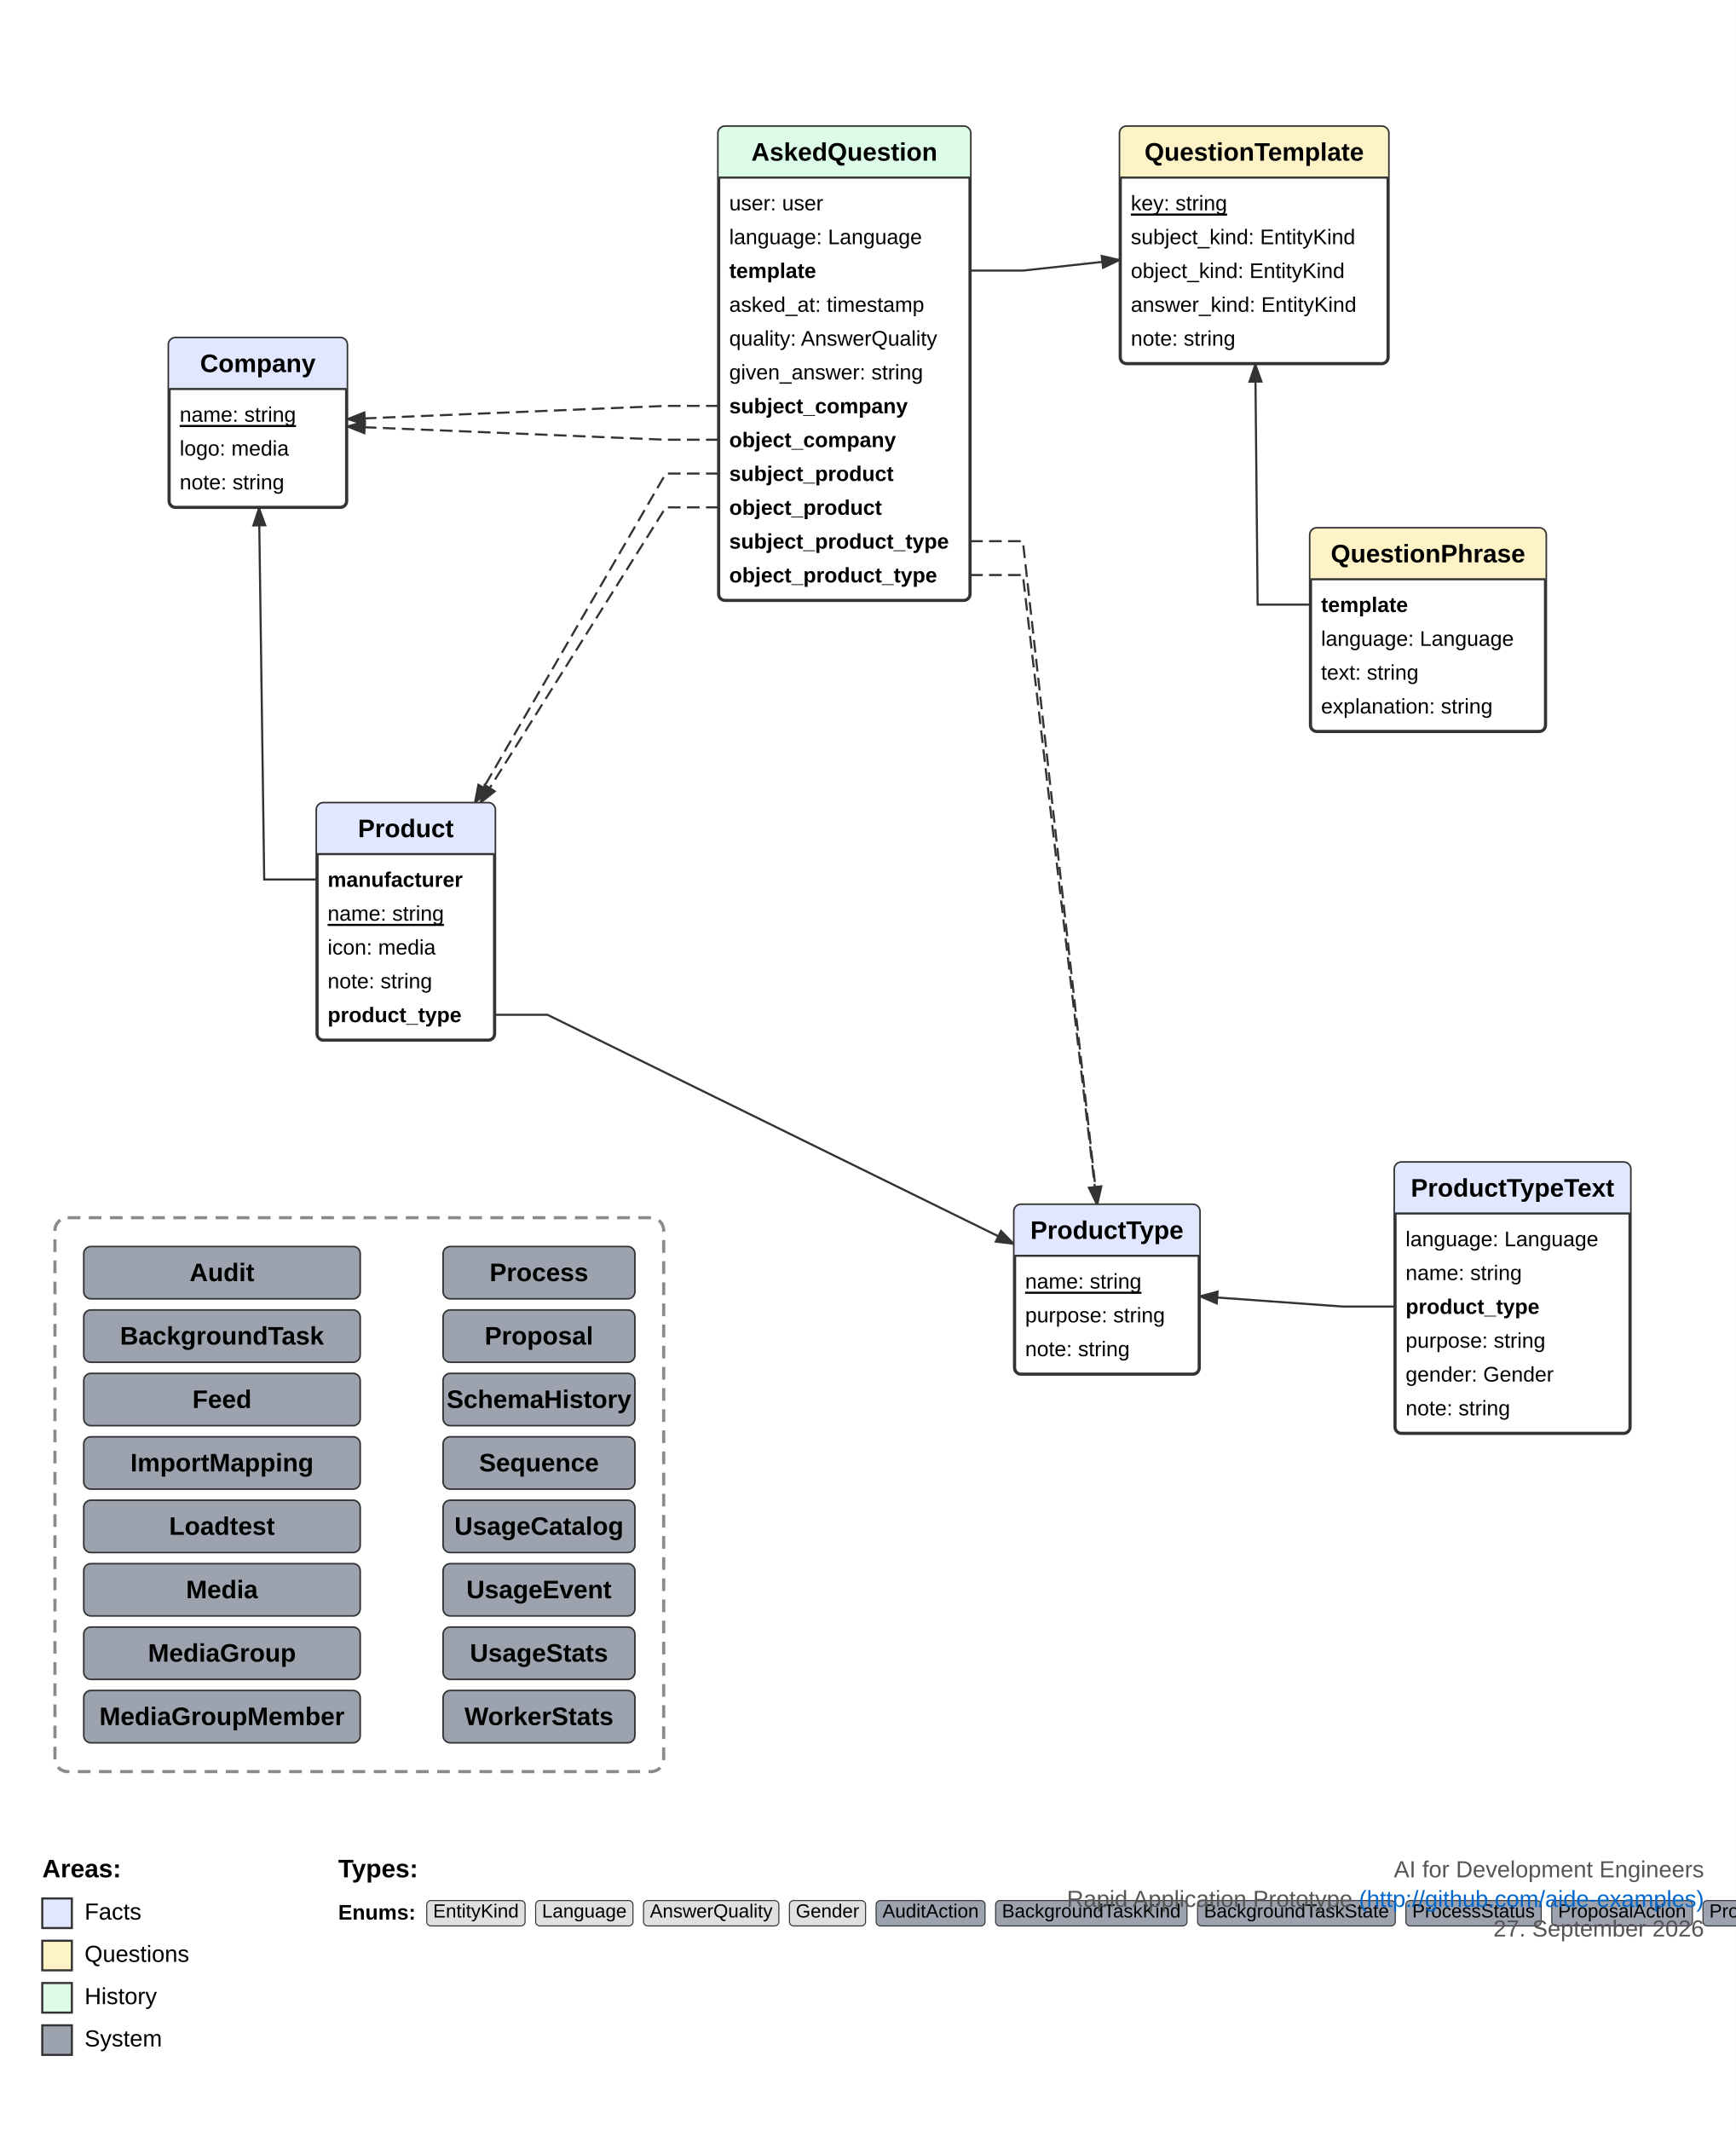
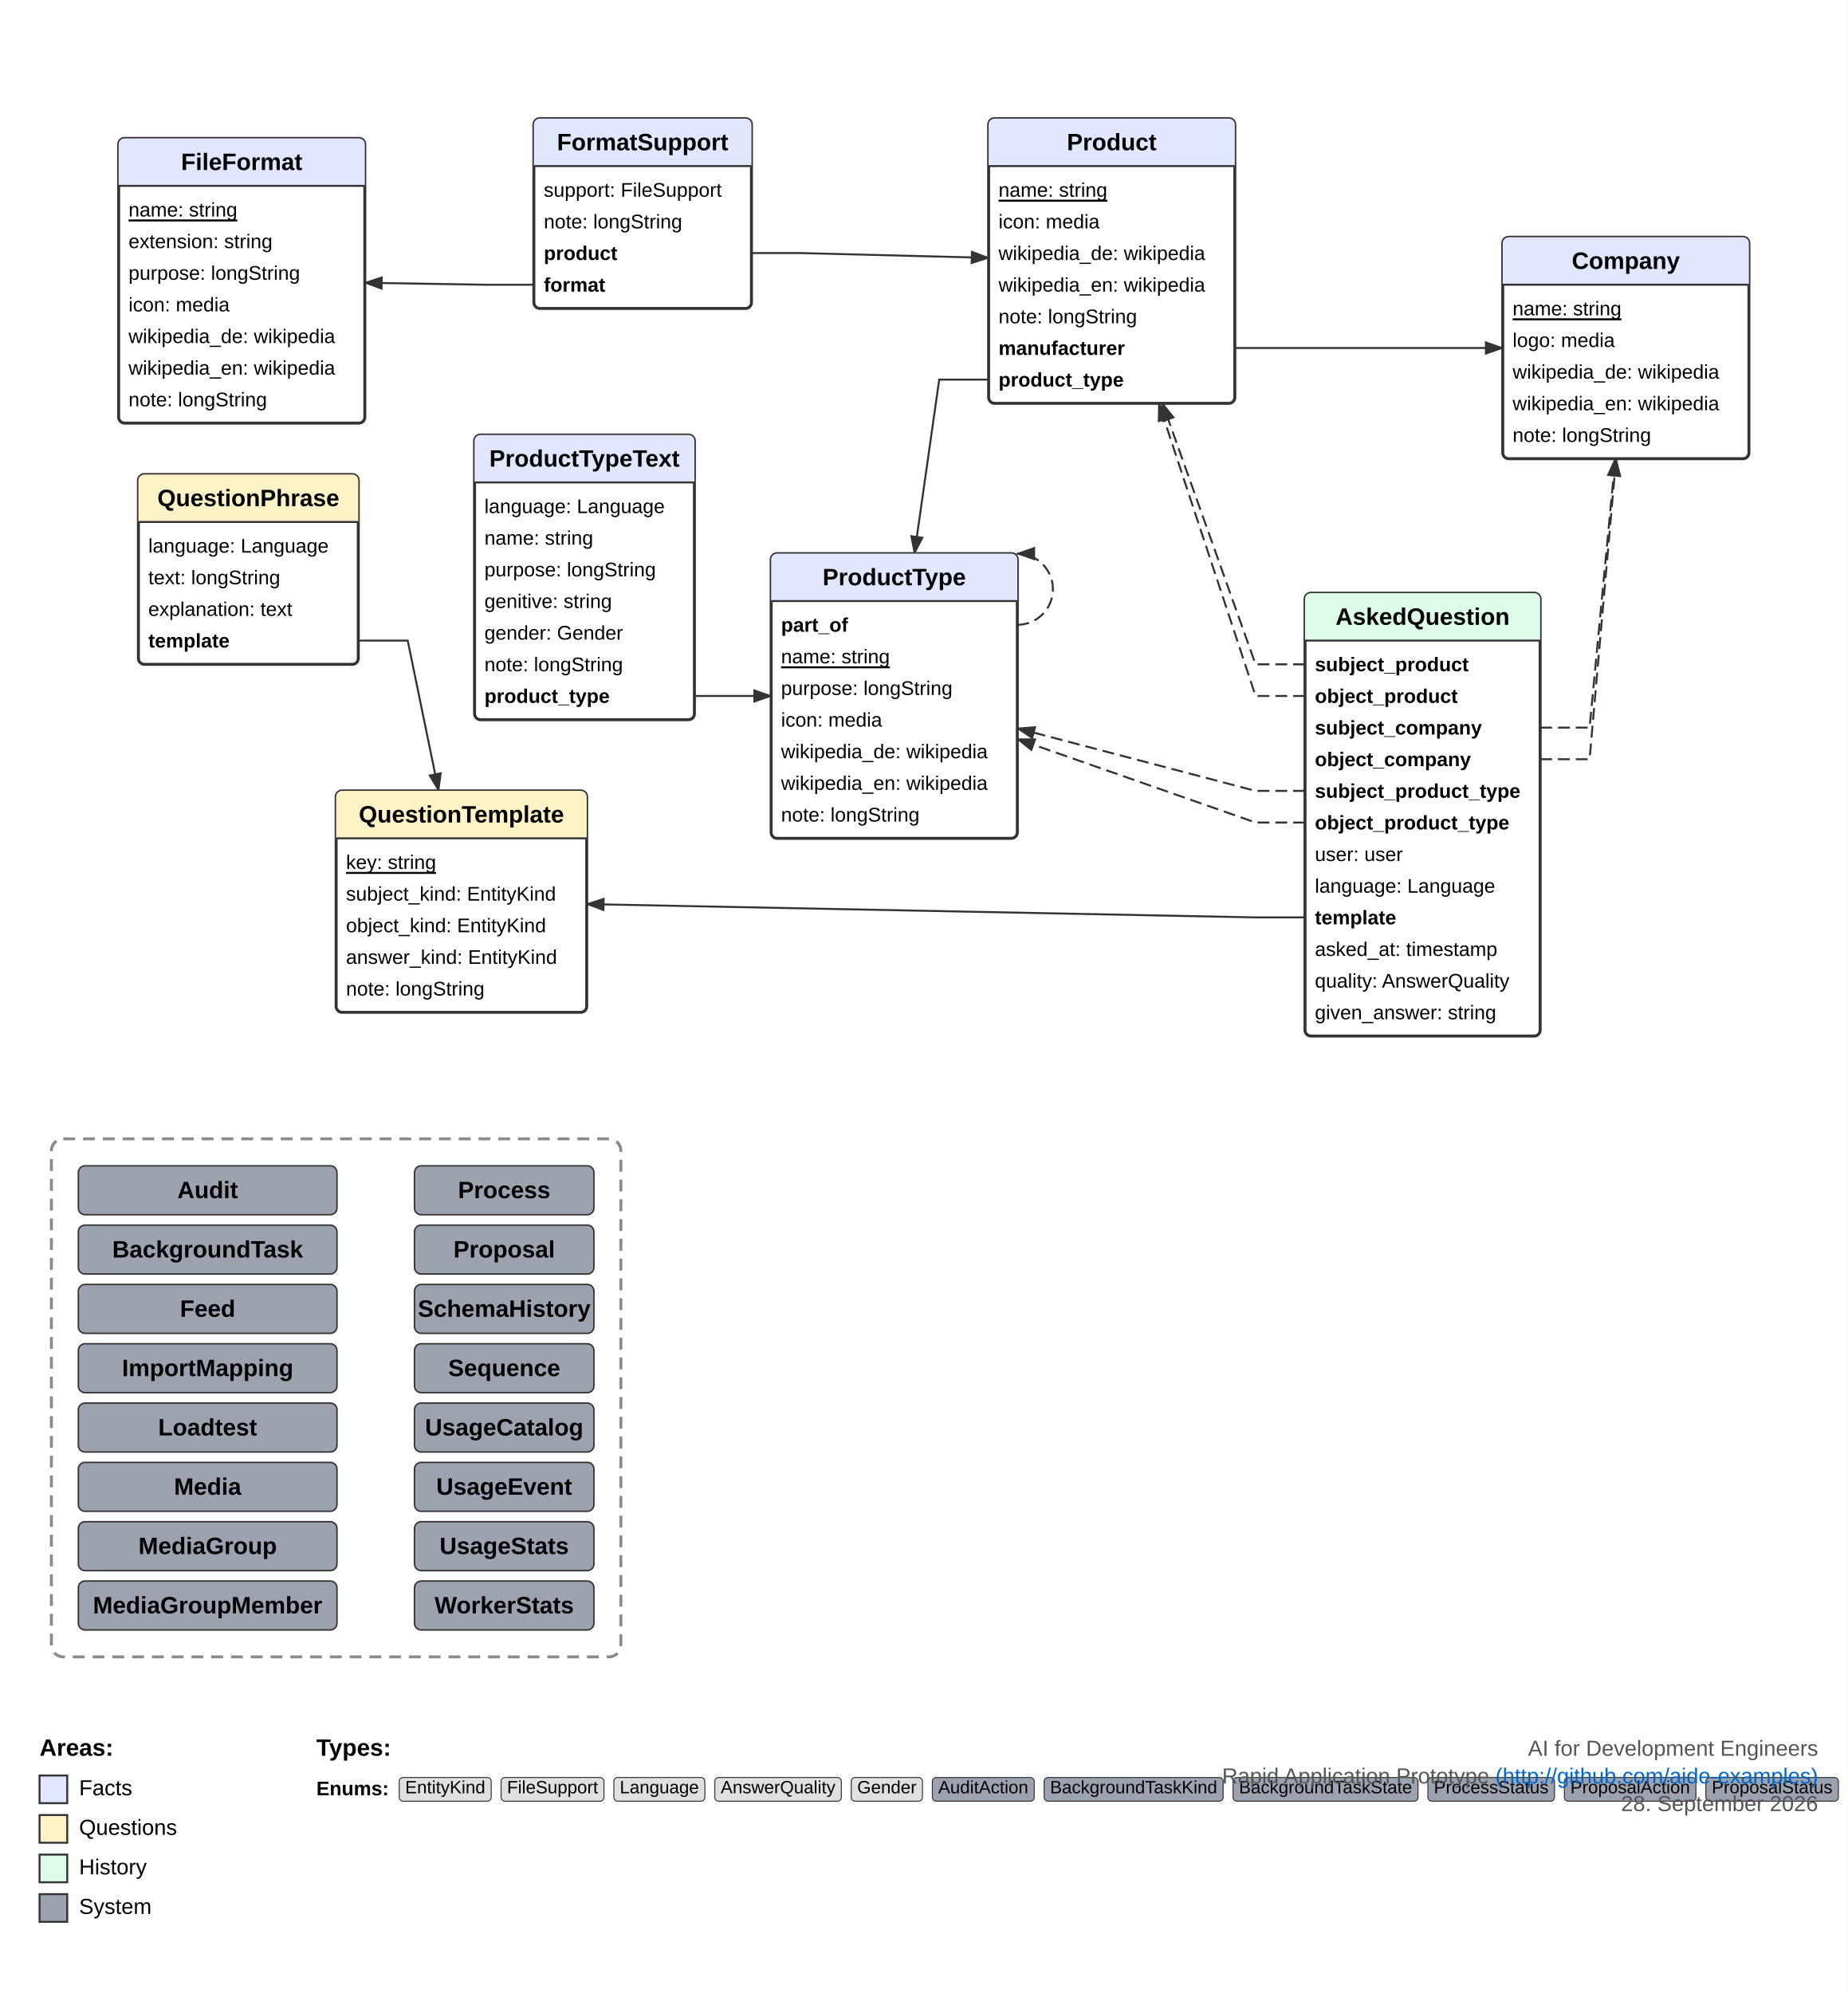
- <svg xmlns="http://www.w3.org/2000/svg" viewBox="0 0 821.201 1008" width="821.201" height="1008">
+ <svg xmlns="http://www.w3.org/2000/svg" viewBox="0 0 934.507 1008" width="934.507" height="1008">
  <defs>
    <marker id="arrowhead" markerWidth="10" markerHeight="7" refX="9" refY="3.5" orient="auto">
      <polygon points="0 0, 10 3.5, 0 7" fill="#333" />
    </marker>
    <clipPath id="clip-AskedQuestion">
-       <rect x="340" y="60" width="118.931" height="224" rx="3" />
+       <rect x="660" y="300" width="118.931" height="224" rx="3" />
    </clipPath>
    <clipPath id="clip-Company">
-       <rect x="80" y="160" width="84" height="80" rx="3" />
+       <rect x="760" y="120" width="124.507" height="112" rx="3" />
+     </clipPath>
+     <clipPath id="clip-FileFormat">
+       <rect x="60" y="70" width="124.507" height="144" rx="3" />
+     </clipPath>
+     <clipPath id="clip-FormatSupport">
+       <rect x="270" y="60" width="110.049" height="96" rx="3" />
    </clipPath>
    <clipPath id="clip-Product">
-       <rect x="150" y="380" width="84" height="112" rx="3" />
+       <rect x="500" y="60" width="124.507" height="144" rx="3" />
    </clipPath>
    <clipPath id="clip-ProductType">
-       <rect x="480" y="570" width="87.371" height="80" rx="3" />
+       <rect x="390" y="280" width="124.507" height="144" rx="3" />
    </clipPath>
    <clipPath id="clip-ProductTypeText">
-       <rect x="660" y="550" width="111.201" height="128" rx="3" />
+       <rect x="240" y="220" width="111.201" height="144" rx="3" />
    </clipPath>
    <clipPath id="clip-QuestionPhrase">
-       <rect x="620" y="250" width="111.201" height="96" rx="3" />
+       <rect x="70" y="240" width="111.201" height="96" rx="3" />
    </clipPath>
    <clipPath id="clip-QuestionTemplate">
-       <rect x="530" y="60" width="126.724" height="112" rx="3" />
+       <rect x="170" y="400" width="126.724" height="112" rx="3" />
    </clipPath>
    <clipPath id="clip-Audit">
      <rect x="40" y="590" width="130.045" height="24" rx="3" />
    </clipPath>
    <clipPath id="clip-BackgroundTask">
      <rect x="40" y="620" width="130.045" height="24" rx="3" />
    </clipPath>
    <clipPath id="clip-Feed">
      <rect x="40" y="650" width="130.045" height="24" rx="3" />
    </clipPath>
    <clipPath id="clip-ImportMapping">
      <rect x="40" y="680" width="130.045" height="24" rx="3" />
    </clipPath>
    <clipPath id="clip-Loadtest">
      <rect x="40" y="710" width="130.045" height="24" rx="3" />
    </clipPath>
    <clipPath id="clip-Media">
      <rect x="40" y="740" width="130.045" height="24" rx="3" />
    </clipPath>
    <clipPath id="clip-MediaGroup">
      <rect x="40" y="770" width="130.045" height="24" rx="3" />
    </clipPath>
    <clipPath id="clip-MediaGroupMember">
      <rect x="40" y="800" width="130.045" height="24" rx="3" />
    </clipPath>
    <clipPath id="clip-Process">
      <rect x="210" y="590" width="90" height="24" rx="3" />
    </clipPath>
    <clipPath id="clip-Proposal">
      <rect x="210" y="620" width="90" height="24" rx="3" />
    </clipPath>
    <clipPath id="clip-SchemaHistory">
      <rect x="210" y="650" width="90" height="24" rx="3" />
    </clipPath>
    <clipPath id="clip-Sequence">
      <rect x="210" y="680" width="90" height="24" rx="3" />
    </clipPath>
    <clipPath id="clip-UsageCatalog">
      <rect x="210" y="710" width="90" height="24" rx="3" />
    </clipPath>
    <clipPath id="clip-UsageEvent">
      <rect x="210" y="740" width="90" height="24" rx="3" />
    </clipPath>
    <clipPath id="clip-UsageStats">
      <rect x="210" y="770" width="90" height="24" rx="3" />
    </clipPath>
    <clipPath id="clip-WorkerStats">
      <rect x="210" y="800" width="90" height="24" rx="3" />
    </clipPath>
  </defs>
-   <rect width="821.201" height="1008" fill="white" />
-   <path d="M 458.931 128 L 483.931 128 L 530 122.948" fill="none" stroke="#333" stroke-width="1" marker-end="url(#arrowhead)" />
-   <path d="M 340 224 L 315 224 L 224.491 380" fill="none" stroke="#333" stroke-width="1" marker-end="url(#arrowhead)" stroke-dasharray="6,3" />
-   <path d="M 458.931 256 L 483.931 256 L 519.193 570" fill="none" stroke="#333" stroke-width="1" marker-end="url(#arrowhead)" stroke-dasharray="6,3" />
-   <path d="M 340 192 L 315 192 L 164 198.259" fill="none" stroke="#333" stroke-width="1" marker-end="url(#arrowhead)" stroke-dasharray="6,3" />
-   <path d="M 340 240 L 315 240 L 227.143 380" fill="none" stroke="#333" stroke-width="1" marker-end="url(#arrowhead)" stroke-dasharray="6,3" />
-   <path d="M 458.931 272 L 483.931 272 L 518.981 570" fill="none" stroke="#333" stroke-width="1" marker-end="url(#arrowhead)" stroke-dasharray="6,3" />
-   <path d="M 340 208 L 315 208 L 164 201.741" fill="none" stroke="#333" stroke-width="1" marker-end="url(#arrowhead)" stroke-dasharray="6,3" />
-   <path d="M 234 480 L 259 480 L 480 588.544" fill="none" stroke="#333" stroke-width="1" marker-end="url(#arrowhead)" />
-   <path d="M 150 416 L 125 416 L 122.556 240" fill="none" stroke="#333" stroke-width="1" marker-end="url(#arrowhead)" />
-   <path d="M 660 618 L 635 618 L 567.371 613.14" fill="none" stroke="#333" stroke-width="1" marker-end="url(#arrowhead)" />
-   <path d="M 620 286 L 595 286 L 593.901 172" fill="none" stroke="#333" stroke-width="1" marker-end="url(#arrowhead)" />
+   <rect width="934.507" height="1008" fill="white" />
+   <path d="M 660 464 L 635 464 L 296.724 457.262" fill="none" stroke="#333" stroke-width="1" marker-end="url(#arrowhead)" />
+   <path d="M 660 336 L 635 336 L 587.929 204" fill="none" stroke="#333" stroke-width="1" marker-end="url(#arrowhead)" stroke-dasharray="6,3" />
+   <path d="M 660 400 L 635 400 L 514.507 368.351" fill="none" stroke="#333" stroke-width="1" marker-end="url(#arrowhead)" stroke-dasharray="6,3" />
+   <path d="M 778.931 368 L 803.931 368 L 816.909 232" fill="none" stroke="#333" stroke-width="1" marker-end="url(#arrowhead)" stroke-dasharray="6,3" />
+   <path d="M 660 352 L 635 352 L 586.061 204" fill="none" stroke="#333" stroke-width="1" marker-end="url(#arrowhead)" stroke-dasharray="6,3" />
+   <path d="M 660 416 L 635 416 L 514.507 373.802" fill="none" stroke="#333" stroke-width="1" marker-end="url(#arrowhead)" stroke-dasharray="6,3" />
+   <path d="M 778.931 384 L 803.931 384 L 817.32 232" fill="none" stroke="#333" stroke-width="1" marker-end="url(#arrowhead)" stroke-dasharray="6,3" />
+   <path d="M 380.049 128 L 405.049 128 L 500 130.416" fill="none" stroke="#333" stroke-width="1" marker-end="url(#arrowhead)" />
+   <path d="M 270 144 L 245 144 L 184.507 143.014" fill="none" stroke="#333" stroke-width="1" marker-end="url(#arrowhead)" />
+   <path d="M 500 192 L 475 192 L 462.489 280" fill="none" stroke="#333" stroke-width="1" marker-end="url(#arrowhead)" />
+   <path d="M 624.507 176 L 649.507 176 L 760 176" fill="none" stroke="#333" stroke-width="1" marker-end="url(#arrowhead)" />
+   <path d="M 514.507 316 A 18 18 0 0 0 514.507 280" fill="none" stroke="#333" stroke-width="1" marker-end="url(#arrowhead)" stroke-dasharray="6,3" />
+   <path d="M 351.201 352 L 376.201 352 L 390 352" fill="none" stroke="#333" stroke-width="1" marker-end="url(#arrowhead)" />
+   <path d="M 181.201 324 L 206.201 324 L 221.839 400" fill="none" stroke="#333" stroke-width="1" marker-end="url(#arrowhead)" />
  <rect x="26" y="576" width="288" height="262" fill="none" stroke="#8a8a8a" stroke-width="1.5" stroke-dasharray="6,4" rx="6" />
-   <rect x="340" y="60" width="118.931" height="224" fill="white" stroke="#333" stroke-width="1.5" rx="3" />
-   <rect x="340" y="60" width="118.931" height="24" fill="#DCFCE7" clip-path="url(#clip-AskedQuestion)" />
-   <text x="399.465" y="76" text-anchor="middle" font-family="Arial, sans-serif" font-size="12" font-weight="bold">AskedQuestion</text>
-   <line x1="340" y1="84" x2="458.931" y2="84" stroke="#333" stroke-width="1" />
-   <text x="345" y="99.5" font-family="Arial, sans-serif" font-size="10" fill="#000">user: user</text>
-   <text x="345" y="115.5" font-family="Arial, sans-serif" font-size="10" fill="#000">language: Language</text>
-   <text x="345" y="131.5" font-family="Arial, sans-serif" font-size="10" font-weight="bold" fill="#000">template</text>
-   <text x="345" y="147.5" font-family="Arial, sans-serif" font-size="10" fill="#000">asked_at: timestamp</text>
-   <text x="345" y="163.5" font-family="Arial, sans-serif" font-size="10" fill="#000">quality: AnswerQuality</text>
-   <text x="345" y="179.5" font-family="Arial, sans-serif" font-size="10" fill="#000">given_answer: string</text>
-   <text x="345" y="195.5" font-family="Arial, sans-serif" font-size="10" font-weight="bold" fill="#000">subject_company</text>
-   <text x="345" y="211.5" font-family="Arial, sans-serif" font-size="10" font-weight="bold" fill="#000">object_company</text>
-   <text x="345" y="227.5" font-family="Arial, sans-serif" font-size="10" font-weight="bold" fill="#000">subject_product</text>
-   <text x="345" y="243.5" font-family="Arial, sans-serif" font-size="10" font-weight="bold" fill="#000">object_product</text>
-   <text x="345" y="259.5" font-family="Arial, sans-serif" font-size="10" font-weight="bold" fill="#000">subject_product_type</text>
-   <text x="345" y="275.5" font-family="Arial, sans-serif" font-size="10" font-weight="bold" fill="#000">object_product_type</text>
-   <rect x="80" y="160" width="84" height="80" fill="white" stroke="#333" stroke-width="1.5" rx="3" />
-   <rect x="80" y="160" width="84" height="24" fill="#E0E7FF" clip-path="url(#clip-Company)" />
-   <text x="122" y="176" text-anchor="middle" font-family="Arial, sans-serif" font-size="12" font-weight="bold">Company</text>
-   <line x1="80" y1="184" x2="164" y2="184" stroke="#333" stroke-width="1" />
-   <text x="85" y="199.5" font-family="Arial, sans-serif" font-size="10" fill="#000">name: string</text>
-   <line x1="85" y1="201.5" x2="140.024" y2="201.5" stroke="#000" stroke-width="1" />
-   <text x="85" y="215.5" font-family="Arial, sans-serif" font-size="10" fill="#000">logo: media</text>
-   <text x="85" y="231.5" font-family="Arial, sans-serif" font-size="10" fill="#000">note: string</text>
-   <rect x="150" y="380" width="84" height="112" fill="white" stroke="#333" stroke-width="1.5" rx="3" />
-   <rect x="150" y="380" width="84" height="24" fill="#E0E7FF" clip-path="url(#clip-Product)" />
-   <text x="192" y="396" text-anchor="middle" font-family="Arial, sans-serif" font-size="12" font-weight="bold">Product</text>
-   <line x1="150" y1="404" x2="234" y2="404" stroke="#333" stroke-width="1" />
-   <text x="155" y="419.5" font-family="Arial, sans-serif" font-size="10" font-weight="bold" fill="#000">manufacturer</text>
-   <text x="155" y="435.5" font-family="Arial, sans-serif" font-size="10" fill="#000">name: string</text>
-   <line x1="155" y1="437.5" x2="210.024" y2="437.5" stroke="#000" stroke-width="1" />
-   <text x="155" y="451.5" font-family="Arial, sans-serif" font-size="10" fill="#000">icon: media</text>
-   <text x="155" y="467.5" font-family="Arial, sans-serif" font-size="10" fill="#000">note: string</text>
-   <text x="155" y="483.5" font-family="Arial, sans-serif" font-size="10" font-weight="bold" fill="#000">product_type</text>
-   <rect x="480" y="570" width="87.371" height="80" fill="white" stroke="#333" stroke-width="1.5" rx="3" />
-   <rect x="480" y="570" width="87.371" height="24" fill="#E0E7FF" clip-path="url(#clip-ProductType)" />
-   <text x="523.686" y="586" text-anchor="middle" font-family="Arial, sans-serif" font-size="12" font-weight="bold">ProductType</text>
-   <line x1="480" y1="594" x2="567.371" y2="594" stroke="#333" stroke-width="1" />
-   <text x="485" y="609.5" font-family="Arial, sans-serif" font-size="10" fill="#000">name: string</text>
-   <line x1="485" y1="611.5" x2="540.024" y2="611.5" stroke="#000" stroke-width="1" />
-   <text x="485" y="625.5" font-family="Arial, sans-serif" font-size="10" fill="#000">purpose: string</text>
-   <text x="485" y="641.5" font-family="Arial, sans-serif" font-size="10" fill="#000">note: string</text>
-   <rect x="660" y="550" width="111.201" height="128" fill="white" stroke="#333" stroke-width="1.5" rx="3" />
-   <rect x="660" y="550" width="111.201" height="24" fill="#E0E7FF" clip-path="url(#clip-ProductTypeText)" />
-   <text x="715.601" y="566" text-anchor="middle" font-family="Arial, sans-serif" font-size="12" font-weight="bold">ProductTypeText</text>
-   <line x1="660" y1="574" x2="771.201" y2="574" stroke="#333" stroke-width="1" />
-   <text x="665" y="589.5" font-family="Arial, sans-serif" font-size="10" fill="#000">language: Language</text>
-   <text x="665" y="605.5" font-family="Arial, sans-serif" font-size="10" fill="#000">name: string</text>
-   <text x="665" y="621.5" font-family="Arial, sans-serif" font-size="10" font-weight="bold" fill="#000">product_type</text>
-   <text x="665" y="637.5" font-family="Arial, sans-serif" font-size="10" fill="#000">purpose: string</text>
-   <text x="665" y="653.5" font-family="Arial, sans-serif" font-size="10" fill="#000">gender: Gender</text>
-   <text x="665" y="669.5" font-family="Arial, sans-serif" font-size="10" fill="#000">note: string</text>
-   <rect x="620" y="250" width="111.201" height="96" fill="white" stroke="#333" stroke-width="1.5" rx="3" />
-   <rect x="620" y="250" width="111.201" height="24" fill="#FEF3C7" clip-path="url(#clip-QuestionPhrase)" />
-   <text x="675.601" y="266" text-anchor="middle" font-family="Arial, sans-serif" font-size="12" font-weight="bold">QuestionPhrase</text>
-   <line x1="620" y1="274" x2="731.201" y2="274" stroke="#333" stroke-width="1" />
-   <text x="625" y="289.5" font-family="Arial, sans-serif" font-size="10" font-weight="bold" fill="#000">template</text>
-   <text x="625" y="305.5" font-family="Arial, sans-serif" font-size="10" fill="#000">language: Language</text>
-   <text x="625" y="321.5" font-family="Arial, sans-serif" font-size="10" fill="#000">text: string</text>
-   <text x="625" y="337.5" font-family="Arial, sans-serif" font-size="10" fill="#000">explanation: string</text>
-   <rect x="530" y="60" width="126.724" height="112" fill="white" stroke="#333" stroke-width="1.5" rx="3" />
-   <rect x="530" y="60" width="126.724" height="24" fill="#FEF3C7" clip-path="url(#clip-QuestionTemplate)" />
-   <text x="593.362" y="76" text-anchor="middle" font-family="Arial, sans-serif" font-size="12" font-weight="bold">QuestionTemplate</text>
-   <line x1="530" y1="84" x2="656.724" y2="84" stroke="#333" stroke-width="1" />
-   <text x="535" y="99.5" font-family="Arial, sans-serif" font-size="10" fill="#000">key: string</text>
-   <line x1="535" y1="101.5" x2="580.571" y2="101.5" stroke="#000" stroke-width="1" />
-   <text x="535" y="115.5" font-family="Arial, sans-serif" font-size="10" fill="#000">subject_kind: EntityKind</text>
-   <text x="535" y="131.5" font-family="Arial, sans-serif" font-size="10" fill="#000">object_kind: EntityKind</text>
-   <text x="535" y="147.5" font-family="Arial, sans-serif" font-size="10" fill="#000">answer_kind: EntityKind</text>
-   <text x="535" y="163.5" font-family="Arial, sans-serif" font-size="10" fill="#000">note: string</text>
+   <rect x="660" y="300" width="118.931" height="224" fill="white" stroke="#333" stroke-width="1.5" rx="3" />
+   <rect x="660" y="300" width="118.931" height="24" fill="#DCFCE7" clip-path="url(#clip-AskedQuestion)" />
+   <text x="719.465" y="316" text-anchor="middle" font-family="Arial, sans-serif" font-size="12" font-weight="bold">AskedQuestion</text>
+   <line x1="660" y1="324" x2="778.931" y2="324" stroke="#333" stroke-width="1" />
+   <text x="665" y="339.5" font-family="Arial, sans-serif" font-size="10" font-weight="bold" fill="#000">subject_product</text>
+   <text x="665" y="355.5" font-family="Arial, sans-serif" font-size="10" font-weight="bold" fill="#000">object_product</text>
+   <text x="665" y="371.5" font-family="Arial, sans-serif" font-size="10" font-weight="bold" fill="#000">subject_company</text>
+   <text x="665" y="387.5" font-family="Arial, sans-serif" font-size="10" font-weight="bold" fill="#000">object_company</text>
+   <text x="665" y="403.5" font-family="Arial, sans-serif" font-size="10" font-weight="bold" fill="#000">subject_product_type</text>
+   <text x="665" y="419.5" font-family="Arial, sans-serif" font-size="10" font-weight="bold" fill="#000">object_product_type</text>
+   <text x="665" y="435.5" font-family="Arial, sans-serif" font-size="10" fill="#000">user: user</text>
+   <text x="665" y="451.5" font-family="Arial, sans-serif" font-size="10" fill="#000">language: Language</text>
+   <text x="665" y="467.5" font-family="Arial, sans-serif" font-size="10" font-weight="bold" fill="#000">template</text>
+   <text x="665" y="483.5" font-family="Arial, sans-serif" font-size="10" fill="#000">asked_at: timestamp</text>
+   <text x="665" y="499.5" font-family="Arial, sans-serif" font-size="10" fill="#000">quality: AnswerQuality</text>
+   <text x="665" y="515.5" font-family="Arial, sans-serif" font-size="10" fill="#000">given_answer: string</text>
+   <rect x="760" y="120" width="124.507" height="112" fill="white" stroke="#333" stroke-width="1.5" rx="3" />
+   <rect x="760" y="120" width="124.507" height="24" fill="#E0E7FF" clip-path="url(#clip-Company)" />
+   <text x="822.253" y="136" text-anchor="middle" font-family="Arial, sans-serif" font-size="12" font-weight="bold">Company</text>
+   <line x1="760" y1="144" x2="884.507" y2="144" stroke="#333" stroke-width="1" />
+   <text x="765" y="159.5" font-family="Arial, sans-serif" font-size="10" fill="#000">name: string</text>
+   <line x1="765" y1="161.5" x2="820.024" y2="161.5" stroke="#000" stroke-width="1" />
+   <text x="765" y="175.5" font-family="Arial, sans-serif" font-size="10" fill="#000">logo: media</text>
+   <text x="765" y="191.5" font-family="Arial, sans-serif" font-size="10" fill="#000">wikipedia_de: wikipedia</text>
+   <text x="765" y="207.5" font-family="Arial, sans-serif" font-size="10" fill="#000">wikipedia_en: wikipedia</text>
+   <text x="765" y="223.5" font-family="Arial, sans-serif" font-size="10" fill="#000">note: longString</text>
+   <rect x="60" y="70" width="124.507" height="144" fill="white" stroke="#333" stroke-width="1.5" rx="3" />
+   <rect x="60" y="70" width="124.507" height="24" fill="#E0E7FF" clip-path="url(#clip-FileFormat)" />
+   <text x="122.253" y="86" text-anchor="middle" font-family="Arial, sans-serif" font-size="12" font-weight="bold">FileFormat</text>
+   <line x1="60" y1="94" x2="184.507" y2="94" stroke="#333" stroke-width="1" />
+   <text x="65" y="109.5" font-family="Arial, sans-serif" font-size="10" fill="#000">name: string</text>
+   <line x1="65" y1="111.5" x2="120.024" y2="111.5" stroke="#000" stroke-width="1" />
+   <text x="65" y="125.5" font-family="Arial, sans-serif" font-size="10" fill="#000">extension: string</text>
+   <text x="65" y="141.5" font-family="Arial, sans-serif" font-size="10" fill="#000">purpose: longString</text>
+   <text x="65" y="157.5" font-family="Arial, sans-serif" font-size="10" fill="#000">icon: media</text>
+   <text x="65" y="173.5" font-family="Arial, sans-serif" font-size="10" fill="#000">wikipedia_de: wikipedia</text>
+   <text x="65" y="189.5" font-family="Arial, sans-serif" font-size="10" fill="#000">wikipedia_en: wikipedia</text>
+   <text x="65" y="205.5" font-family="Arial, sans-serif" font-size="10" fill="#000">note: longString</text>
+   <rect x="270" y="60" width="110.049" height="96" fill="white" stroke="#333" stroke-width="1.5" rx="3" />
+   <rect x="270" y="60" width="110.049" height="24" fill="#E0E7FF" clip-path="url(#clip-FormatSupport)" />
+   <text x="325.024" y="76" text-anchor="middle" font-family="Arial, sans-serif" font-size="12" font-weight="bold">FormatSupport</text>
+   <line x1="270" y1="84" x2="380.049" y2="84" stroke="#333" stroke-width="1" />
+   <text x="275" y="99.5" font-family="Arial, sans-serif" font-size="10" fill="#000">support: FileSupport</text>
+   <text x="275" y="115.5" font-family="Arial, sans-serif" font-size="10" fill="#000">note: longString</text>
+   <text x="275" y="131.5" font-family="Arial, sans-serif" font-size="10" font-weight="bold" fill="#000">product</text>
+   <text x="275" y="147.5" font-family="Arial, sans-serif" font-size="10" font-weight="bold" fill="#000">format</text>
+   <rect x="500" y="60" width="124.507" height="144" fill="white" stroke="#333" stroke-width="1.5" rx="3" />
+   <rect x="500" y="60" width="124.507" height="24" fill="#E0E7FF" clip-path="url(#clip-Product)" />
+   <text x="562.253" y="76" text-anchor="middle" font-family="Arial, sans-serif" font-size="12" font-weight="bold">Product</text>
+   <line x1="500" y1="84" x2="624.507" y2="84" stroke="#333" stroke-width="1" />
+   <text x="505" y="99.5" font-family="Arial, sans-serif" font-size="10" fill="#000">name: string</text>
+   <line x1="505" y1="101.5" x2="560.024" y2="101.5" stroke="#000" stroke-width="1" />
+   <text x="505" y="115.5" font-family="Arial, sans-serif" font-size="10" fill="#000">icon: media</text>
+   <text x="505" y="131.5" font-family="Arial, sans-serif" font-size="10" fill="#000">wikipedia_de: wikipedia</text>
+   <text x="505" y="147.5" font-family="Arial, sans-serif" font-size="10" fill="#000">wikipedia_en: wikipedia</text>
+   <text x="505" y="163.5" font-family="Arial, sans-serif" font-size="10" fill="#000">note: longString</text>
+   <text x="505" y="179.5" font-family="Arial, sans-serif" font-size="10" font-weight="bold" fill="#000">manufacturer</text>
+   <text x="505" y="195.5" font-family="Arial, sans-serif" font-size="10" font-weight="bold" fill="#000">product_type</text>
+   <rect x="390" y="280" width="124.507" height="144" fill="white" stroke="#333" stroke-width="1.5" rx="3" />
+   <rect x="390" y="280" width="124.507" height="24" fill="#E0E7FF" clip-path="url(#clip-ProductType)" />
+   <text x="452.253" y="296" text-anchor="middle" font-family="Arial, sans-serif" font-size="12" font-weight="bold">ProductType</text>
+   <line x1="390" y1="304" x2="514.507" y2="304" stroke="#333" stroke-width="1" />
+   <text x="395" y="319.5" font-family="Arial, sans-serif" font-size="10" font-weight="bold" fill="#000">part_of</text>
+   <text x="395" y="335.5" font-family="Arial, sans-serif" font-size="10" fill="#000">name: string</text>
+   <line x1="395" y1="337.5" x2="450.024" y2="337.5" stroke="#000" stroke-width="1" />
+   <text x="395" y="351.5" font-family="Arial, sans-serif" font-size="10" fill="#000">purpose: longString</text>
+   <text x="395" y="367.5" font-family="Arial, sans-serif" font-size="10" fill="#000">icon: media</text>
+   <text x="395" y="383.5" font-family="Arial, sans-serif" font-size="10" fill="#000">wikipedia_de: wikipedia</text>
+   <text x="395" y="399.5" font-family="Arial, sans-serif" font-size="10" fill="#000">wikipedia_en: wikipedia</text>
+   <text x="395" y="415.5" font-family="Arial, sans-serif" font-size="10" fill="#000">note: longString</text>
+   <rect x="240" y="220" width="111.201" height="144" fill="white" stroke="#333" stroke-width="1.5" rx="3" />
+   <rect x="240" y="220" width="111.201" height="24" fill="#E0E7FF" clip-path="url(#clip-ProductTypeText)" />
+   <text x="295.601" y="236" text-anchor="middle" font-family="Arial, sans-serif" font-size="12" font-weight="bold">ProductTypeText</text>
+   <line x1="240" y1="244" x2="351.201" y2="244" stroke="#333" stroke-width="1" />
+   <text x="245" y="259.5" font-family="Arial, sans-serif" font-size="10" fill="#000">language: Language</text>
+   <text x="245" y="275.5" font-family="Arial, sans-serif" font-size="10" fill="#000">name: string</text>
+   <text x="245" y="291.5" font-family="Arial, sans-serif" font-size="10" fill="#000">purpose: longString</text>
+   <text x="245" y="307.5" font-family="Arial, sans-serif" font-size="10" fill="#000">genitive: string</text>
+   <text x="245" y="323.5" font-family="Arial, sans-serif" font-size="10" fill="#000">gender: Gender</text>
+   <text x="245" y="339.5" font-family="Arial, sans-serif" font-size="10" fill="#000">note: longString</text>
+   <text x="245" y="355.5" font-family="Arial, sans-serif" font-size="10" font-weight="bold" fill="#000">product_type</text>
+   <rect x="70" y="240" width="111.201" height="96" fill="white" stroke="#333" stroke-width="1.5" rx="3" />
+   <rect x="70" y="240" width="111.201" height="24" fill="#FEF3C7" clip-path="url(#clip-QuestionPhrase)" />
+   <text x="125.601" y="256" text-anchor="middle" font-family="Arial, sans-serif" font-size="12" font-weight="bold">QuestionPhrase</text>
+   <line x1="70" y1="264" x2="181.201" y2="264" stroke="#333" stroke-width="1" />
+   <text x="75" y="279.5" font-family="Arial, sans-serif" font-size="10" fill="#000">language: Language</text>
+   <text x="75" y="295.5" font-family="Arial, sans-serif" font-size="10" fill="#000">text: longString</text>
+   <text x="75" y="311.5" font-family="Arial, sans-serif" font-size="10" fill="#000">explanation: text</text>
+   <text x="75" y="327.5" font-family="Arial, sans-serif" font-size="10" font-weight="bold" fill="#000">template</text>
+   <rect x="170" y="400" width="126.724" height="112" fill="white" stroke="#333" stroke-width="1.5" rx="3" />
+   <rect x="170" y="400" width="126.724" height="24" fill="#FEF3C7" clip-path="url(#clip-QuestionTemplate)" />
+   <text x="233.362" y="416" text-anchor="middle" font-family="Arial, sans-serif" font-size="12" font-weight="bold">QuestionTemplate</text>
+   <line x1="170" y1="424" x2="296.724" y2="424" stroke="#333" stroke-width="1" />
+   <text x="175" y="439.5" font-family="Arial, sans-serif" font-size="10" fill="#000">key: string</text>
+   <line x1="175" y1="441.5" x2="220.571" y2="441.5" stroke="#000" stroke-width="1" />
+   <text x="175" y="455.5" font-family="Arial, sans-serif" font-size="10" fill="#000">subject_kind: EntityKind</text>
+   <text x="175" y="471.5" font-family="Arial, sans-serif" font-size="10" fill="#000">object_kind: EntityKind</text>
+   <text x="175" y="487.5" font-family="Arial, sans-serif" font-size="10" fill="#000">answer_kind: EntityKind</text>
+   <text x="175" y="503.5" font-family="Arial, sans-serif" font-size="10" fill="#000">note: longString</text>
  <rect x="40" y="590" width="130.045" height="24" fill="white" stroke="#333" stroke-width="1.5" rx="3" />
  <rect x="40" y="590" width="130.045" height="24" fill="#9ca3af" clip-path="url(#clip-Audit)" />
  <text x="105.022" y="606" text-anchor="middle" font-family="Arial, sans-serif" font-size="12" font-weight="bold">Audit</text>
  <rect x="40" y="620" width="130.045" height="24" fill="white" stroke="#333" stroke-width="1.5" rx="3" />
  <rect x="40" y="620" width="130.045" height="24" fill="#9ca3af" clip-path="url(#clip-BackgroundTask)" />
  <text x="105.022" y="636" text-anchor="middle" font-family="Arial, sans-serif" font-size="12" font-weight="bold">BackgroundTask</text>
  <rect x="40" y="650" width="130.045" height="24" fill="white" stroke="#333" stroke-width="1.5" rx="3" />
  <rect x="40" y="650" width="130.045" height="24" fill="#9ca3af" clip-path="url(#clip-Feed)" />
  <text x="105.022" y="666" text-anchor="middle" font-family="Arial, sans-serif" font-size="12" font-weight="bold">Feed</text>
  <rect x="40" y="680" width="130.045" height="24" fill="white" stroke="#333" stroke-width="1.5" rx="3" />
  <rect x="40" y="680" width="130.045" height="24" fill="#9ca3af" clip-path="url(#clip-ImportMapping)" />
  <text x="105.022" y="696" text-anchor="middle" font-family="Arial, sans-serif" font-size="12" font-weight="bold">ImportMapping</text>
  <rect x="40" y="710" width="130.045" height="24" fill="white" stroke="#333" stroke-width="1.5" rx="3" />
  <rect x="40" y="710" width="130.045" height="24" fill="#9ca3af" clip-path="url(#clip-Loadtest)" />
  <text x="105.022" y="726" text-anchor="middle" font-family="Arial, sans-serif" font-size="12" font-weight="bold">Loadtest</text>
  <rect x="40" y="740" width="130.045" height="24" fill="white" stroke="#333" stroke-width="1.5" rx="3" />
  <rect x="40" y="740" width="130.045" height="24" fill="#9ca3af" clip-path="url(#clip-Media)" />
  <text x="105.022" y="756" text-anchor="middle" font-family="Arial, sans-serif" font-size="12" font-weight="bold">Media</text>
  <rect x="40" y="770" width="130.045" height="24" fill="white" stroke="#333" stroke-width="1.5" rx="3" />
  <rect x="40" y="770" width="130.045" height="24" fill="#9ca3af" clip-path="url(#clip-MediaGroup)" />
  <text x="105.022" y="786" text-anchor="middle" font-family="Arial, sans-serif" font-size="12" font-weight="bold">MediaGroup</text>
  <rect x="40" y="800" width="130.045" height="24" fill="white" stroke="#333" stroke-width="1.5" rx="3" />
  <rect x="40" y="800" width="130.045" height="24" fill="#9ca3af" clip-path="url(#clip-MediaGroupMember)" />
  <text x="105.022" y="816" text-anchor="middle" font-family="Arial, sans-serif" font-size="12" font-weight="bold">MediaGroupMember</text>
  <rect x="210" y="590" width="90" height="24" fill="white" stroke="#333" stroke-width="1.5" rx="3" />
  <rect x="210" y="590" width="90" height="24" fill="#9ca3af" clip-path="url(#clip-Process)" />
  <text x="255" y="606" text-anchor="middle" font-family="Arial, sans-serif" font-size="12" font-weight="bold">Process</text>
  <rect x="210" y="620" width="90" height="24" fill="white" stroke="#333" stroke-width="1.5" rx="3" />
  <rect x="210" y="620" width="90" height="24" fill="#9ca3af" clip-path="url(#clip-Proposal)" />
  <text x="255" y="636" text-anchor="middle" font-family="Arial, sans-serif" font-size="12" font-weight="bold">Proposal</text>
  <rect x="210" y="650" width="90" height="24" fill="white" stroke="#333" stroke-width="1.5" rx="3" />
  <rect x="210" y="650" width="90" height="24" fill="#9ca3af" clip-path="url(#clip-SchemaHistory)" />
  <text x="255" y="666" text-anchor="middle" font-family="Arial, sans-serif" font-size="12" font-weight="bold">SchemaHistory</text>
  <rect x="210" y="680" width="90" height="24" fill="white" stroke="#333" stroke-width="1.5" rx="3" />
  <rect x="210" y="680" width="90" height="24" fill="#9ca3af" clip-path="url(#clip-Sequence)" />
  <text x="255" y="696" text-anchor="middle" font-family="Arial, sans-serif" font-size="12" font-weight="bold">Sequence</text>
  <rect x="210" y="710" width="90" height="24" fill="white" stroke="#333" stroke-width="1.5" rx="3" />
  <rect x="210" y="710" width="90" height="24" fill="#9ca3af" clip-path="url(#clip-UsageCatalog)" />
  <text x="255" y="726" text-anchor="middle" font-family="Arial, sans-serif" font-size="12" font-weight="bold">UsageCatalog</text>
  <rect x="210" y="740" width="90" height="24" fill="white" stroke="#333" stroke-width="1.5" rx="3" />
  <rect x="210" y="740" width="90" height="24" fill="#9ca3af" clip-path="url(#clip-UsageEvent)" />
  <text x="255" y="756" text-anchor="middle" font-family="Arial, sans-serif" font-size="12" font-weight="bold">UsageEvent</text>
  <rect x="210" y="770" width="90" height="24" fill="white" stroke="#333" stroke-width="1.5" rx="3" />
  <rect x="210" y="770" width="90" height="24" fill="#9ca3af" clip-path="url(#clip-UsageStats)" />
  <text x="255" y="786" text-anchor="middle" font-family="Arial, sans-serif" font-size="12" font-weight="bold">UsageStats</text>
  <rect x="210" y="800" width="90" height="24" fill="white" stroke="#333" stroke-width="1.5" rx="3" />
  <rect x="210" y="800" width="90" height="24" fill="#9ca3af" clip-path="url(#clip-WorkerStats)" />
  <text x="255" y="816" text-anchor="middle" font-family="Arial, sans-serif" font-size="12" font-weight="bold">WorkerStats</text>
  <text x="20" y="888" font-family="Arial, sans-serif" font-size="12" font-weight="bold">Areas:</text>
  <text x="160" y="888" font-family="Arial, sans-serif" font-size="12" font-weight="bold">Types:</text>
  <rect x="20" y="898" width="14" height="14" fill="#E0E7FF" stroke="#333" stroke-width="1" />
  <text x="40" y="908" font-family="Arial, sans-serif" font-size="11">Facts</text>
  <text x="160" y="908" font-family="Arial, sans-serif" font-size="10" font-weight="bold">Enums:</text>
  <rect x="201.901" y="899" width="46.522" height="12" fill="#E0E0E0" stroke="#333" stroke-width="0.5" rx="2" />
  <text x="204.901" y="907" font-family="Arial, sans-serif" font-size="9">EntityKind</text>
-   <rect x="253.423" y="899" width="46.043" height="12" fill="#E0E0E0" stroke="#333" stroke-width="0.5" rx="2" />
-   <text x="256.423" y="907" font-family="Arial, sans-serif" font-size="9">Language</text>
-   <rect x="304.466" y="899" width="64.021" height="12" fill="#E0E0E0" stroke="#333" stroke-width="0.5" rx="2" />
-   <text x="307.466" y="907" font-family="Arial, sans-serif" font-size="9">AnswerQuality</text>
-   <rect x="373.487" y="899" width="36.019" height="12" fill="#E0E0E0" stroke="#333" stroke-width="0.5" rx="2" />
-   <text x="376.487" y="907" font-family="Arial, sans-serif" font-size="9">Gender</text>
-   <rect x="414.506" y="899" width="51.527" height="12" fill="#9ca3af" stroke="#333" stroke-width="0.5" rx="2" />
-   <text x="417.506" y="907" font-family="Arial, sans-serif" font-size="9">AuditAction</text>
-   <rect x="471.034" y="899" width="90.551" height="12" fill="#9ca3af" stroke="#333" stroke-width="0.5" rx="2" />
-   <text x="474.034" y="907" font-family="Arial, sans-serif" font-size="9">BackgroundTaskKind</text>
-   <rect x="566.584" y="899" width="93.552" height="12" fill="#9ca3af" stroke="#333" stroke-width="0.5" rx="2" />
-   <text x="569.584" y="907" font-family="Arial, sans-serif" font-size="9">BackgroundTaskState</text>
-   <rect x="665.137" y="899" width="64.025" height="12" fill="#9ca3af" stroke="#333" stroke-width="0.5" rx="2" />
-   <text x="668.137" y="907" font-family="Arial, sans-serif" font-size="9">ProcessStatus</text>
-   <rect x="734.162" y="899" width="66.535" height="12" fill="#9ca3af" stroke="#333" stroke-width="0.5" rx="2" />
-   <text x="737.162" y="907" font-family="Arial, sans-serif" font-size="9">ProposalAction</text>
-   <rect x="805.697" y="899" width="67.036" height="12" fill="#9ca3af" stroke="#333" stroke-width="0.5" rx="2" />
-   <text x="808.697" y="907" font-family="Arial, sans-serif" font-size="9">ProposalStatus</text>
+   <rect x="253.423" y="899" width="52.024" height="12" fill="#E0E0E0" stroke="#333" stroke-width="0.5" rx="2" />
+   <text x="256.423" y="907" font-family="Arial, sans-serif" font-size="9">FileSupport</text>
+   <rect x="310.447" y="899" width="46.043" height="12" fill="#E0E0E0" stroke="#333" stroke-width="0.5" rx="2" />
+   <text x="313.447" y="907" font-family="Arial, sans-serif" font-size="9">Language</text>
+   <rect x="361.49" y="899" width="64.021" height="12" fill="#E0E0E0" stroke="#333" stroke-width="0.5" rx="2" />
+   <text x="364.49" y="907" font-family="Arial, sans-serif" font-size="9">AnswerQuality</text>
+   <rect x="430.511" y="899" width="36.019" height="12" fill="#E0E0E0" stroke="#333" stroke-width="0.5" rx="2" />
+   <text x="433.511" y="907" font-family="Arial, sans-serif" font-size="9">Gender</text>
+   <rect x="471.53" y="899" width="51.527" height="12" fill="#9ca3af" stroke="#333" stroke-width="0.5" rx="2" />
+   <text x="474.53" y="907" font-family="Arial, sans-serif" font-size="9">AuditAction</text>
+   <rect x="528.058" y="899" width="90.551" height="12" fill="#9ca3af" stroke="#333" stroke-width="0.5" rx="2" />
+   <text x="531.058" y="907" font-family="Arial, sans-serif" font-size="9">BackgroundTaskKind</text>
+   <rect x="623.608" y="899" width="93.552" height="12" fill="#9ca3af" stroke="#333" stroke-width="0.5" rx="2" />
+   <text x="626.608" y="907" font-family="Arial, sans-serif" font-size="9">BackgroundTaskState</text>
+   <rect x="722.161" y="899" width="64.025" height="12" fill="#9ca3af" stroke="#333" stroke-width="0.5" rx="2" />
+   <text x="725.161" y="907" font-family="Arial, sans-serif" font-size="9">ProcessStatus</text>
+   <rect x="791.186" y="899" width="66.535" height="12" fill="#9ca3af" stroke="#333" stroke-width="0.5" rx="2" />
+   <text x="794.186" y="907" font-family="Arial, sans-serif" font-size="9">ProposalAction</text>
+   <rect x="862.721" y="899" width="67.036" height="12" fill="#9ca3af" stroke="#333" stroke-width="0.5" rx="2" />
+   <text x="865.721" y="907" font-family="Arial, sans-serif" font-size="9">ProposalStatus</text>
  <rect x="20" y="918" width="14" height="14" fill="#FEF3C7" stroke="#333" stroke-width="1" />
  <text x="40" y="928" font-family="Arial, sans-serif" font-size="11">Questions</text>
  <rect x="20" y="938" width="14" height="14" fill="#DCFCE7" stroke="#333" stroke-width="1" />
  <text x="40" y="948" font-family="Arial, sans-serif" font-size="11">History</text>
  <rect x="20" y="958" width="14" height="14" fill="#9ca3af" stroke="#333" stroke-width="1" />
  <text x="40" y="968" font-family="Arial, sans-serif" font-size="11">System</text>
-   <text x="806.201" y="888" text-anchor="end" font-family="Arial, sans-serif" font-size="11" fill="#555">AI for Development Engineers</text>
-   <text x="806.201" y="902" text-anchor="end" font-family="Arial, sans-serif" font-size="11" fill="#555">Rapid Application Prototype <tspan fill="#0066cc">(http://github.com/aide-examples)</tspan>
+   <text x="919.507" y="888" text-anchor="end" font-family="Arial, sans-serif" font-size="11" fill="#555">AI for Development Engineers</text>
+   <text x="919.507" y="902" text-anchor="end" font-family="Arial, sans-serif" font-size="11" fill="#555">Rapid Application Prototype <tspan fill="#0066cc">(http://github.com/aide-examples)</tspan>
  </text>
-   <text x="806.201" y="916" text-anchor="end" font-family="Arial, sans-serif" font-size="11" fill="#555">27. September 2026</text>
+   <text x="919.507" y="916" text-anchor="end" font-family="Arial, sans-serif" font-size="11" fill="#555">28. September 2026</text>
</svg>
